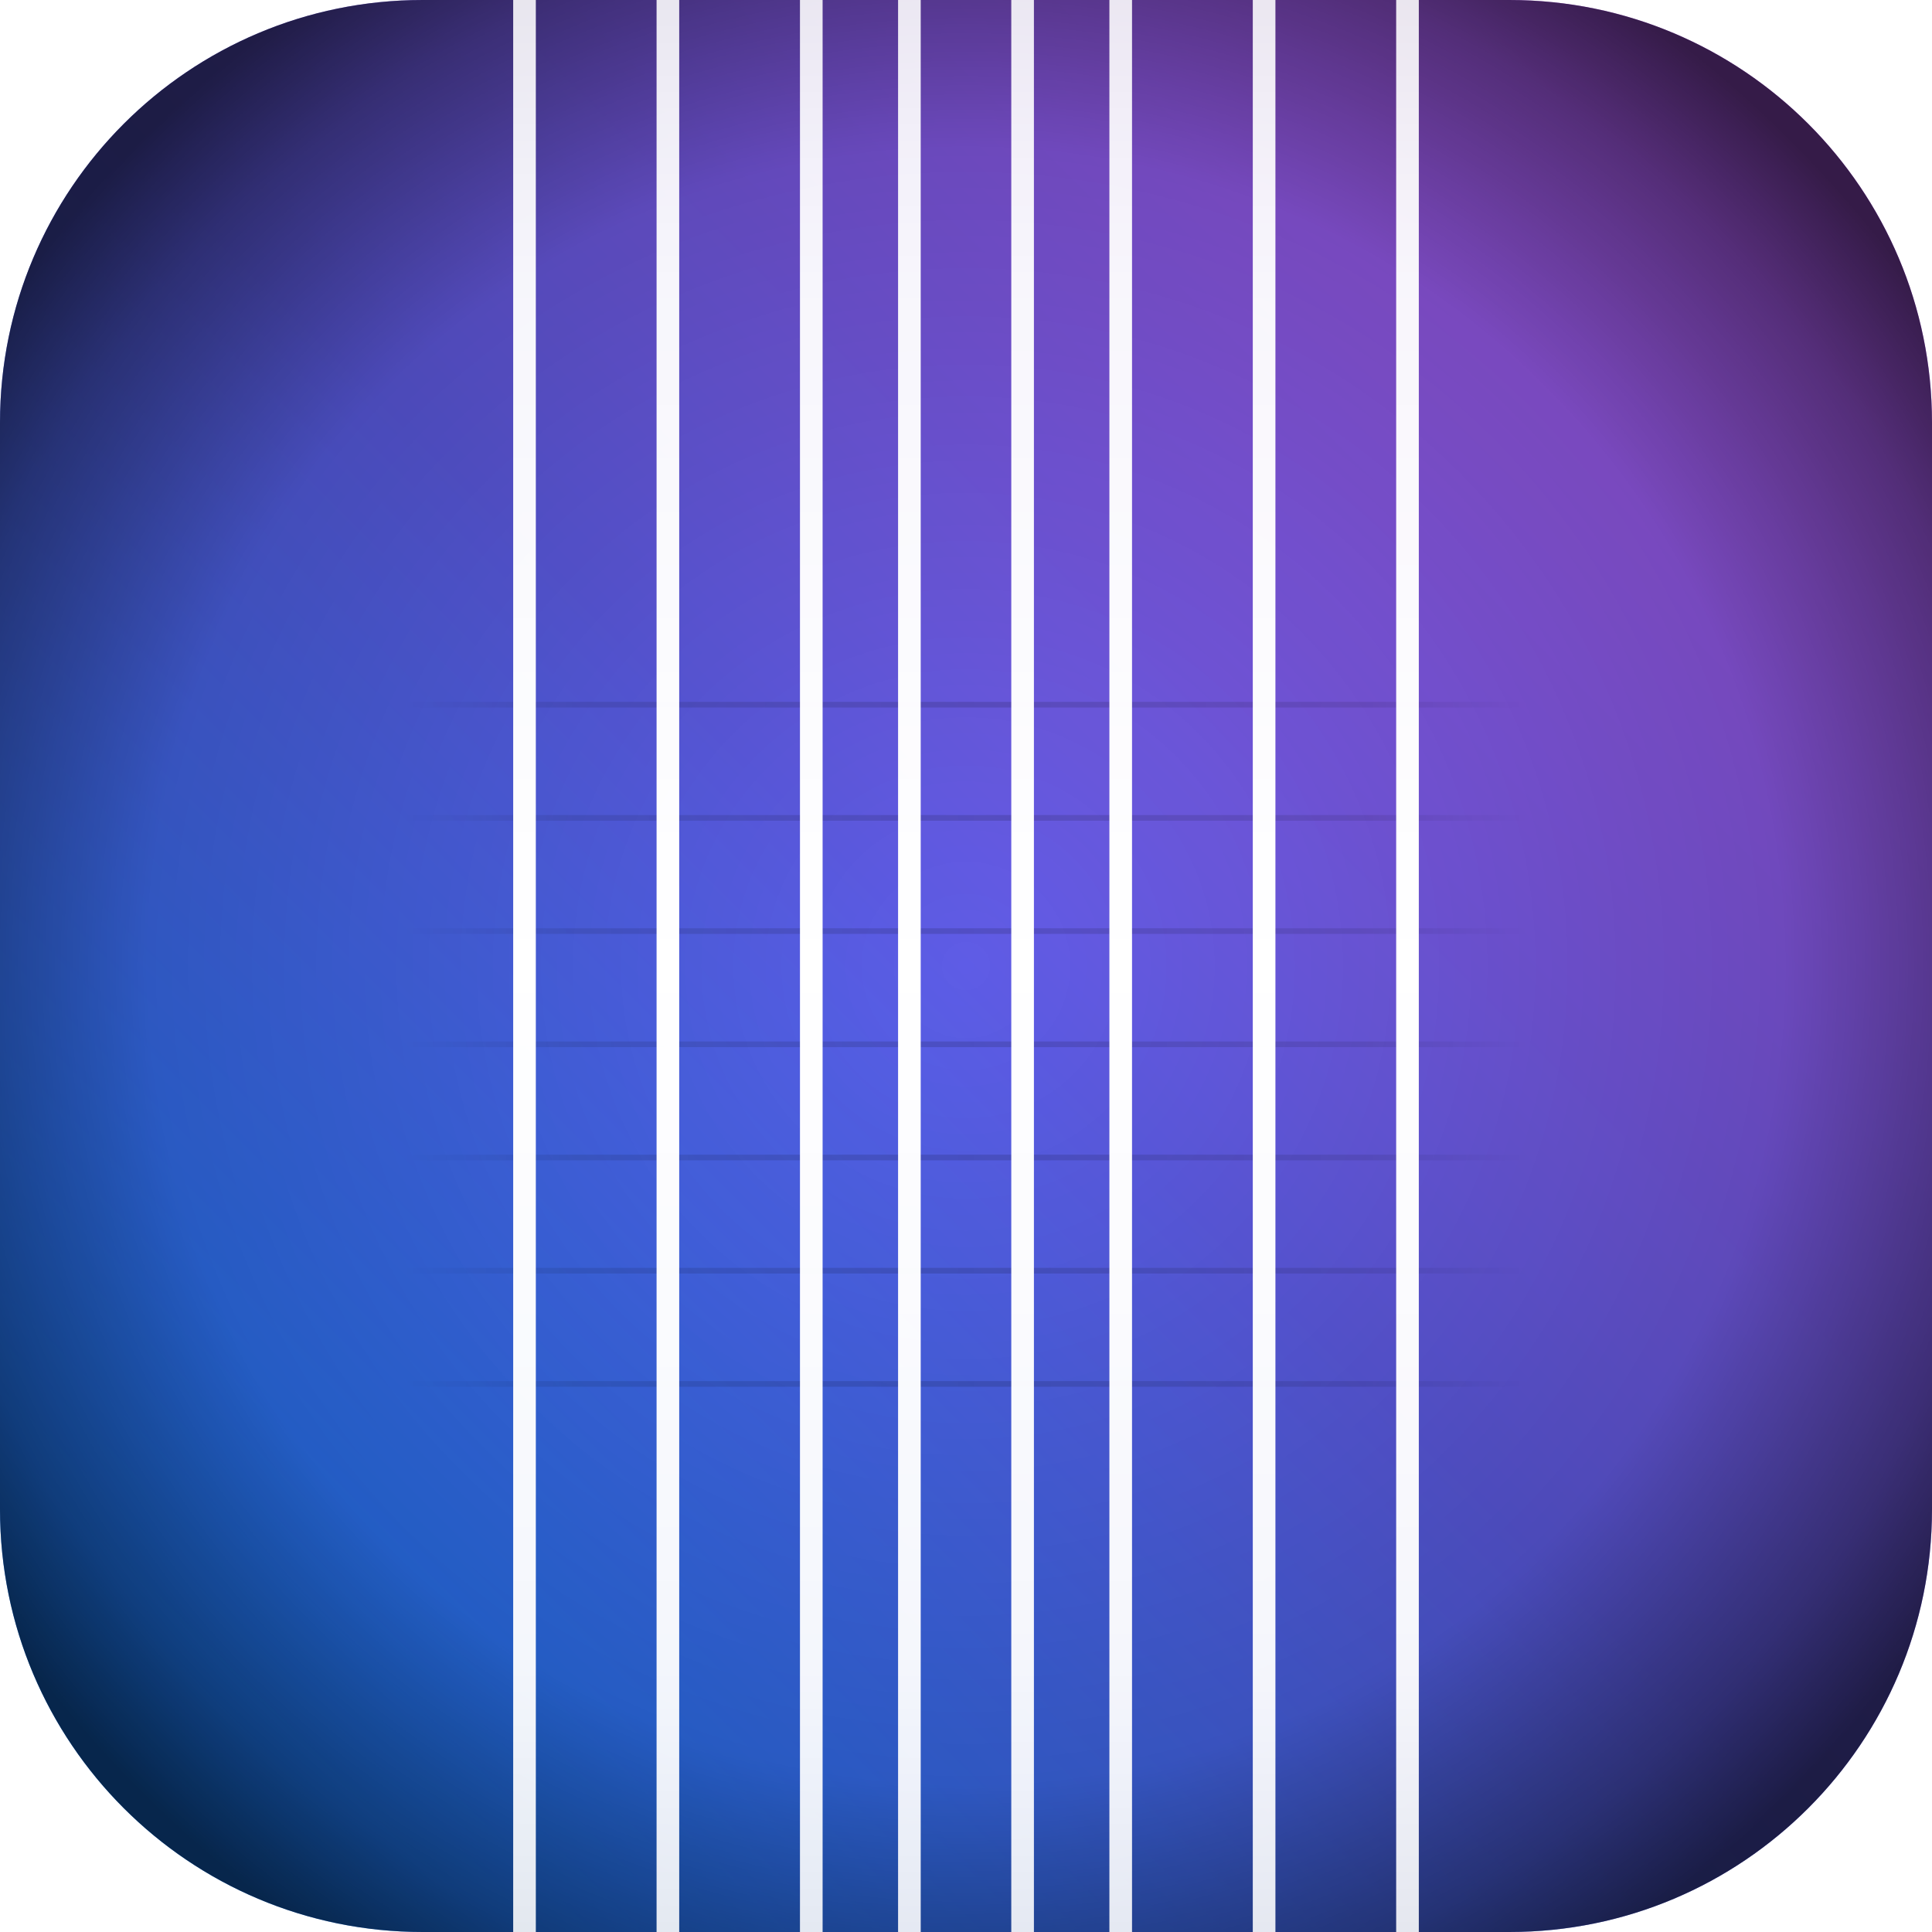
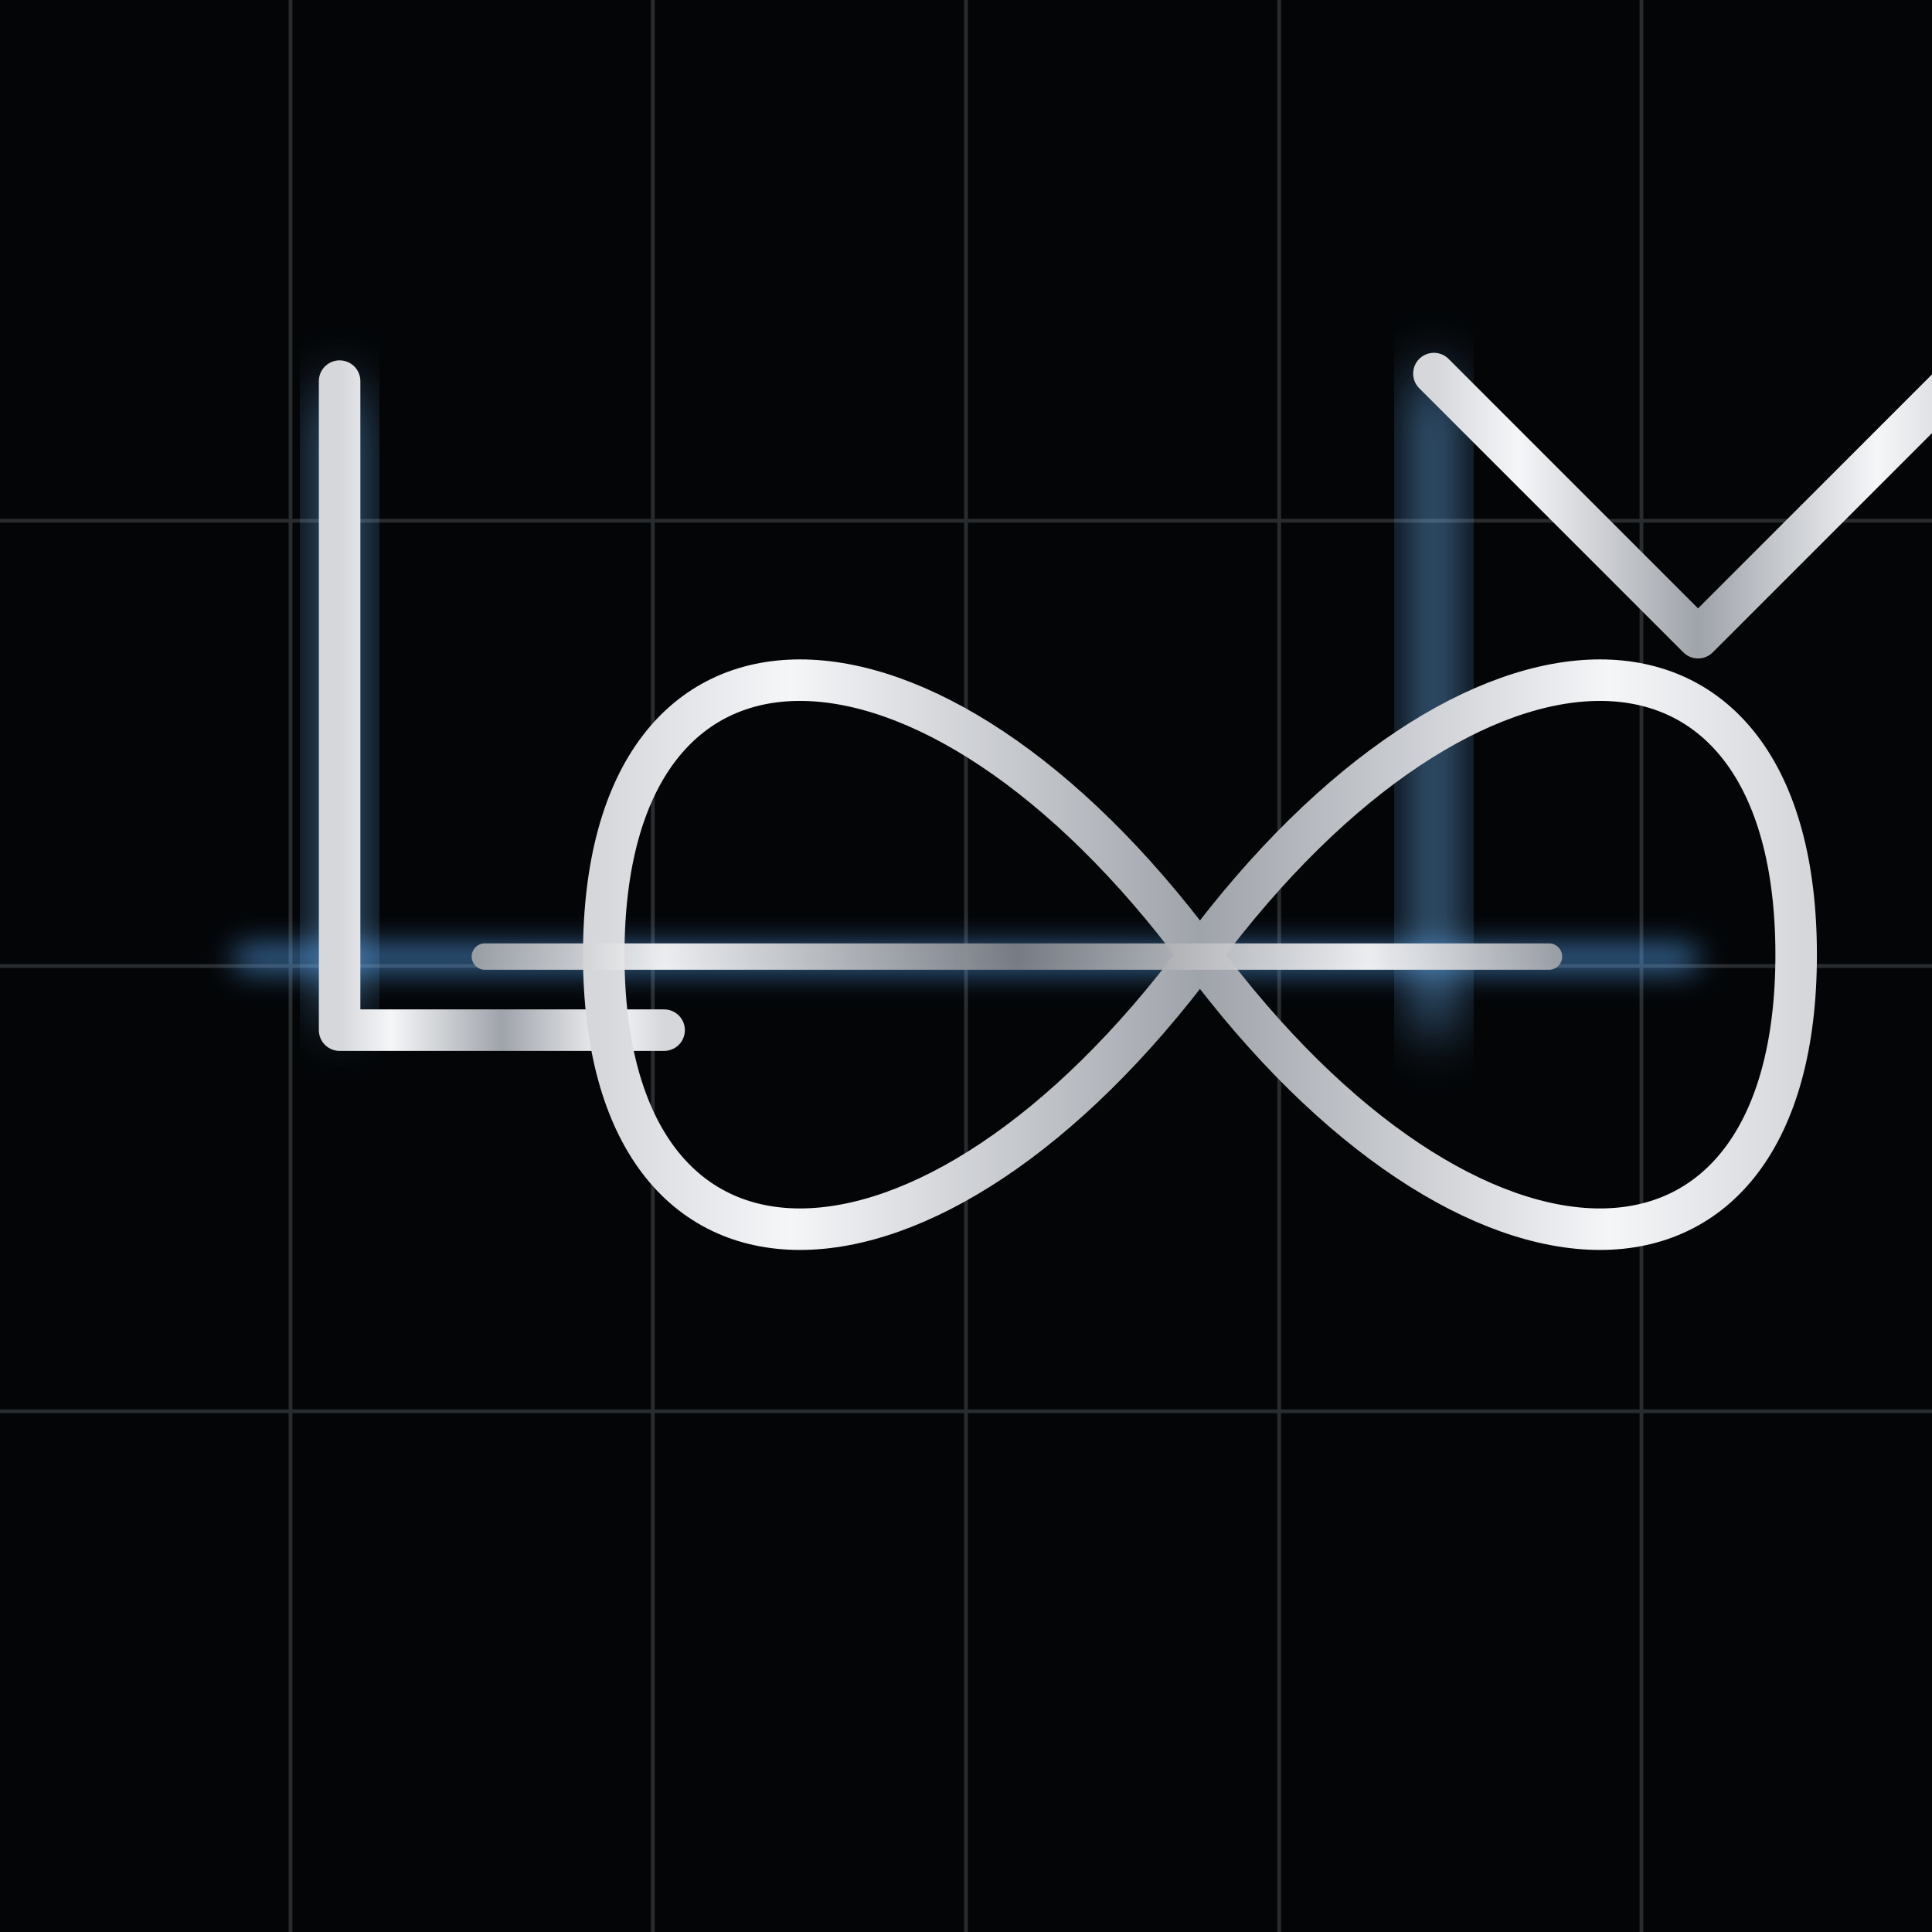
<svg xmlns="http://www.w3.org/2000/svg" viewBox="0 0 512 512">
  <defs>
-     <linearGradient id="bg" x1="0" y1="1" x2="1" y2="0">
-       <stop offset="0" stop-color="#0a84ff" />
-       <stop offset="0.50" stop-color="#5e5ce6" />
-       <stop offset="1" stop-color="#bf5af2" />
+     <linearGradient id="strokeSilver" x1="0%" y1="0%" x2="100%" y2="0%">
+       <stop offset="0%" stop-color="#d5d7db" />
+       <stop offset="16%" stop-color="#f5f6f8" />
+       <stop offset="50%" stop-color="#9fa3aa" />
+       <stop offset="84%" stop-color="#f5f6f8" />
+       <stop offset="100%" stop-color="#d5d7db" />
    </linearGradient>
-     <radialGradient id="vignette" cx="50%" cy="50%" r="60%">
-       <stop offset="0" stop-color="#000000" stop-opacity="0" />
-       <stop offset="0.70" stop-color="#000000" stop-opacity="0.20" />
-       <stop offset="0.90" stop-color="#000000" stop-opacity="0.50" />
-       <stop offset="1" stop-color="#000000" stop-opacity="0.70" />
-     </radialGradient>
-     <linearGradient id="silk" x1="0" y1="0" x2="0" y2="1">
-       <stop offset="0" stop-color="#ffffff" stop-opacity="0.88" />
-       <stop offset="0.15" stop-color="#ffffff" stop-opacity="0.95" />
-       <stop offset="0.50" stop-color="#ffffff" stop-opacity="1" />
-       <stop offset="0.85" stop-color="#ffffff" stop-opacity="0.95" />
-       <stop offset="1" stop-color="#ffffff" stop-opacity="0.88" />
+     <linearGradient id="beamSilver" x1="0%" y1="0%" x2="100%" y2="0%">
+       <stop offset="0%" stop-color="#9da0a6" />
+       <stop offset="18%" stop-color="#f7f7f8" />
+       <stop offset="50%" stop-color="#7c7f86" />
+       <stop offset="82%" stop-color="#f7f7f8" />
+       <stop offset="100%" stop-color="#9da0a6" />
    </linearGradient>
-     <linearGradient id="weft" x1="0" y1="0" x2="1" y2="0">
-       <stop offset="0" stop-color="#000000" stop-opacity="0" />
-       <stop offset="0.15" stop-color="#000000" stop-opacity="0.10" />
-       <stop offset="0.50" stop-color="#000000" stop-opacity="0.14" />
-       <stop offset="0.85" stop-color="#000000" stop-opacity="0.10" />
-       <stop offset="1" stop-color="#000000" stop-opacity="0" />
-     </linearGradient>
-     <clipPath id="clip">
-       <rect width="512" height="512" rx="112" />
-     </clipPath>
+     <filter id="blueGlowWide" x="-80%" y="-100%" width="260%" height="300%">
+       <feGaussianBlur stdDeviation="8" />
+     </filter>
+     <filter id="beamGlow" x="-40%" y="-300%" width="180%" height="700%">
+       <feGaussianBlur stdDeviation="4" />
+     </filter>
  </defs>
-   <g clip-path="url(#clip)">
-     <rect width="512" height="512" fill="url(#bg)" />
-     <rect width="512" height="512" fill="url(#vignette)" />
-     <rect x="108" y="186" width="296" height="1.5" fill="url(#weft)" />
-     <rect x="108" y="216" width="296" height="1.5" fill="url(#weft)" />
-     <rect x="108" y="246" width="296" height="1.5" fill="url(#weft)" />
-     <rect x="108" y="276" width="296" height="1.5" fill="url(#weft)" />
-     <rect x="108" y="306" width="296" height="1.5" fill="url(#weft)" />
-     <rect x="108" y="336" width="296" height="1.5" fill="url(#weft)" />
-     <rect x="108" y="366" width="296" height="1.5" fill="url(#weft)" />
-     <rect x="136" y="0" width="6" height="512" fill="url(#silk)" />
-     <rect x="174" y="0" width="6" height="512" fill="url(#silk)" />
-     <rect x="212" y="0" width="6" height="512" fill="url(#silk)" />
-     <rect x="238" y="0" width="6" height="512" fill="url(#silk)" />
-     <rect x="268" y="0" width="6" height="512" fill="url(#silk)" />
-     <rect x="294" y="0" width="6" height="512" fill="url(#silk)" />
-     <rect x="332" y="0" width="6" height="512" fill="url(#silk)" />
-     <rect x="370" y="0" width="6" height="512" fill="url(#silk)" />
+   <rect width="512" height="512" fill="#030507" />
+   <g opacity="0.18" stroke="#d9dde6" stroke-width="1">
+     <line x1="0" y1="138" x2="512" y2="138" />
+     <line x1="0" y1="256" x2="512" y2="256" />
+     <line x1="0" y1="374" x2="512" y2="374" />
+     <line x1="77" y1="0" x2="77" y2="512" />
+     <line x1="173" y1="0" x2="173" y2="512" />
+     <line x1="256" y1="0" x2="256" y2="512" />
+     <line x1="339" y1="0" x2="339" y2="512" />
+     <line x1="435" y1="0" x2="435" y2="512" />
+   </g>
+   <g transform="translate(62 83)">
+     <rect x="0" y="168" width="388" height="6" rx="3" fill="#5daeff" filter="url(#beamGlow)" opacity="0.7" />
+     <g opacity="0.92">
+       <rect x="24" y="20" width="8" height="166" rx="4" fill="#72bcff" filter="url(#blueGlowWide)" />
+       <rect x="314" y="16" width="8" height="174" rx="4" fill="#72bcff" filter="url(#blueGlowWide)" />
+       <rect x="458" y="16" width="8" height="174" rx="4" fill="#72bcff" filter="url(#blueGlowWide)" />
+     </g>
+     <g fill="none" stroke="url(#strokeSilver)" stroke-width="11" stroke-linecap="round" stroke-linejoin="round">
+       <path d="M 28 18 L 28 190 L 114 190" />
+       <path d="M 98 170                C 98 73, 184 73, 256 170                C 328 267, 414 267, 414 170                C 414 73, 328 73, 256 170                C 184 267, 98 267, 98 170" />
+       <path d="M 318 16 L 318 190" />
+       <path d="M 318 16 L 388 86 L 458 16" />
+       <path d="M 458 16 L 458 190" />
+     </g>
+     <rect x="63" y="167" width="289" height="7" rx="3.5" fill="url(#beamSilver)" opacity="0.94" />
  </g>
</svg>
